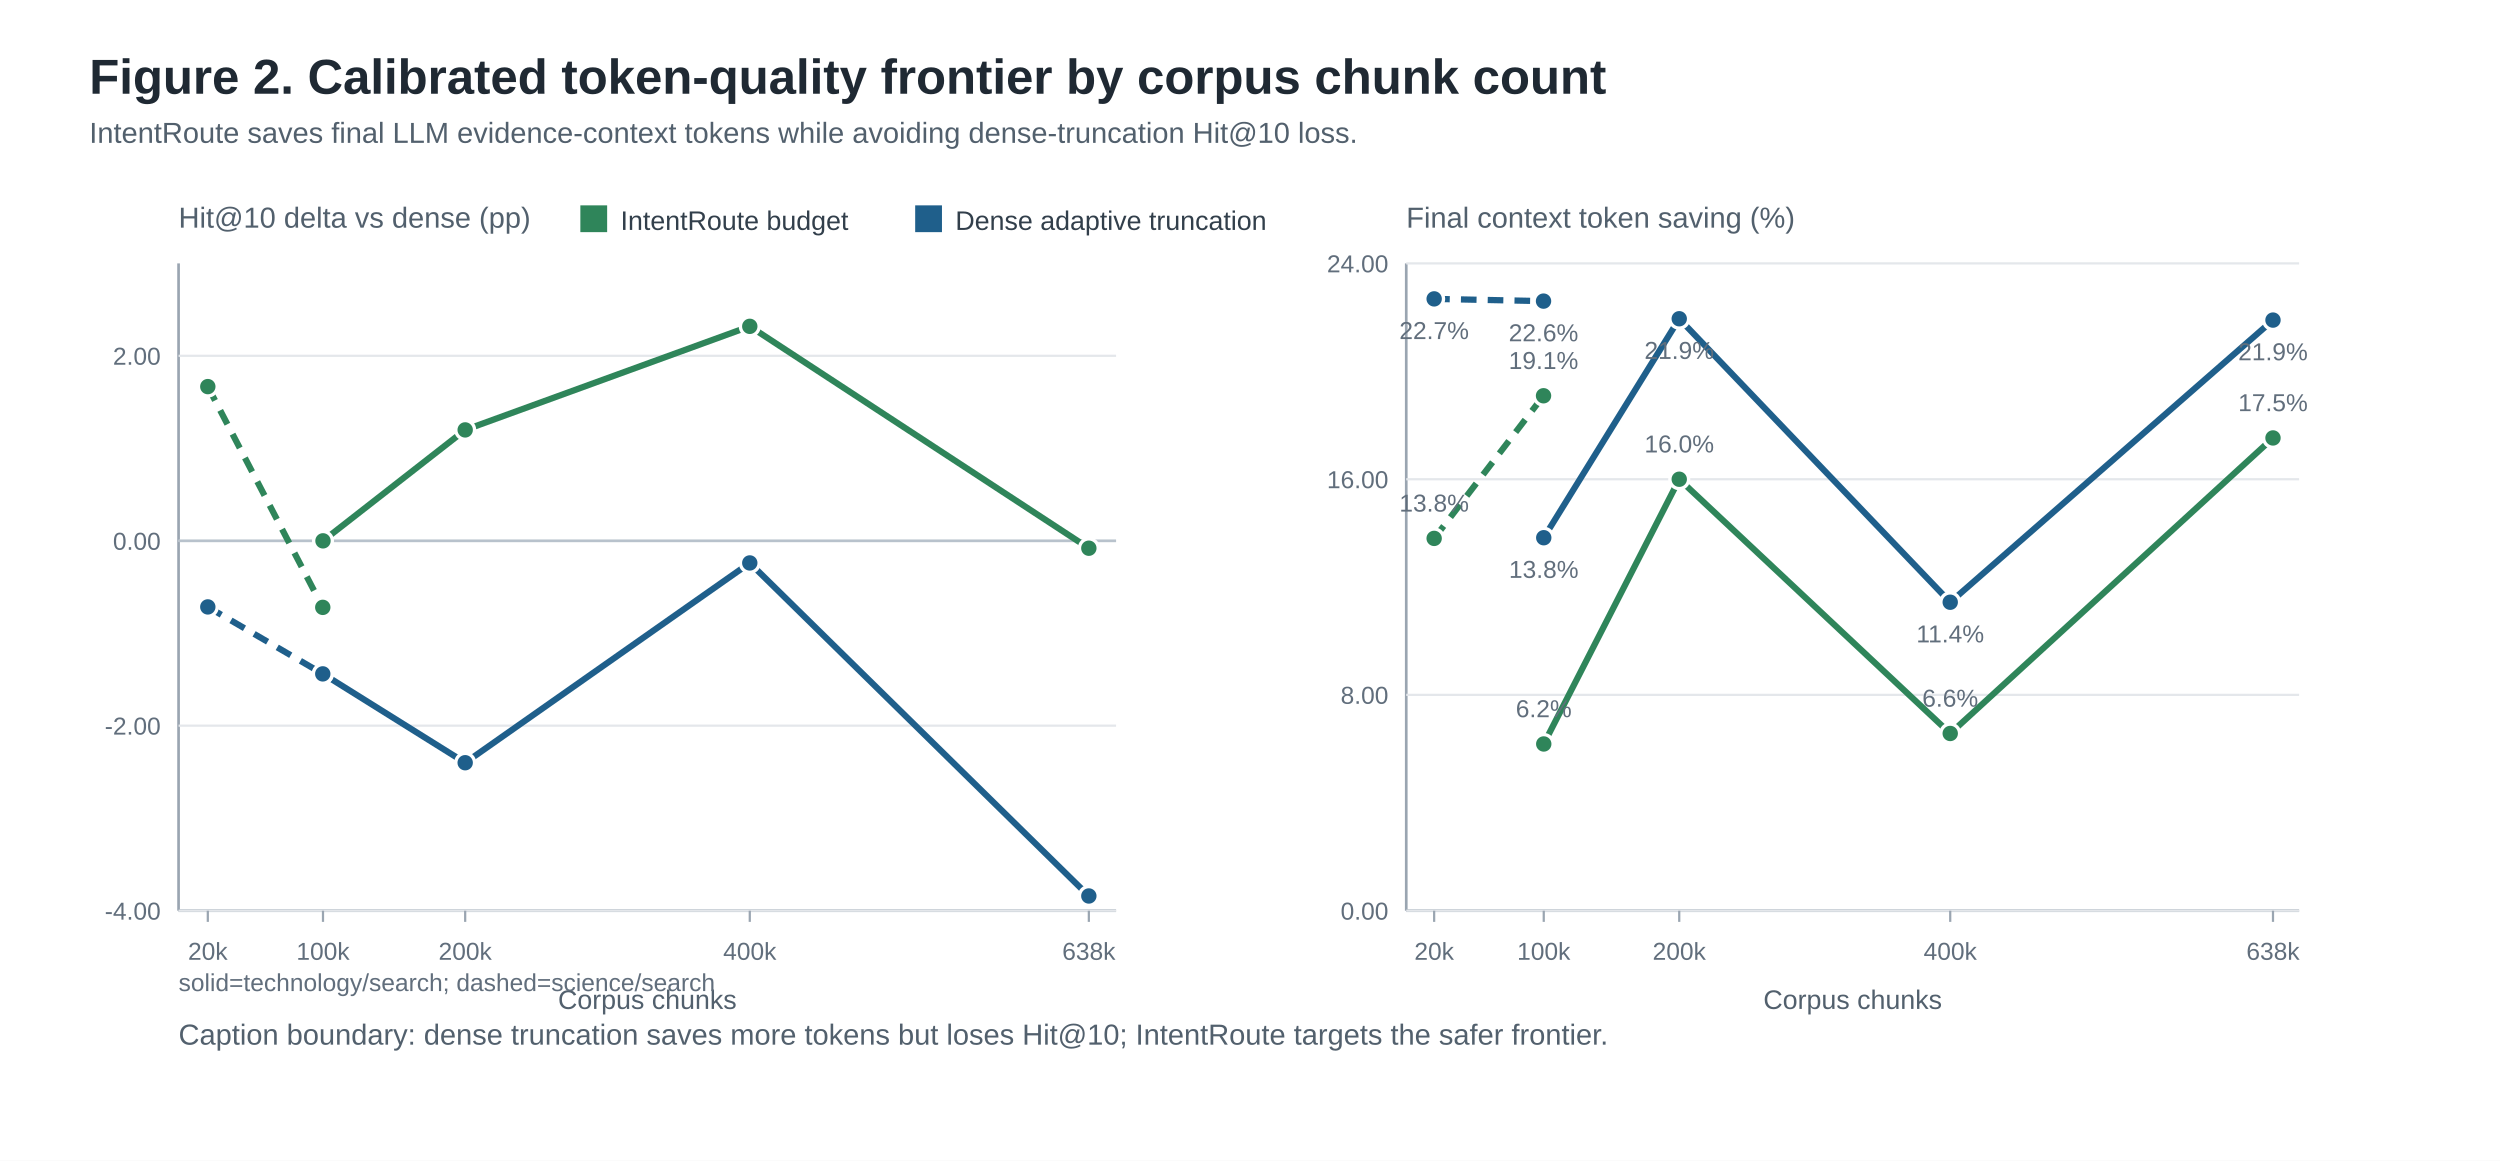
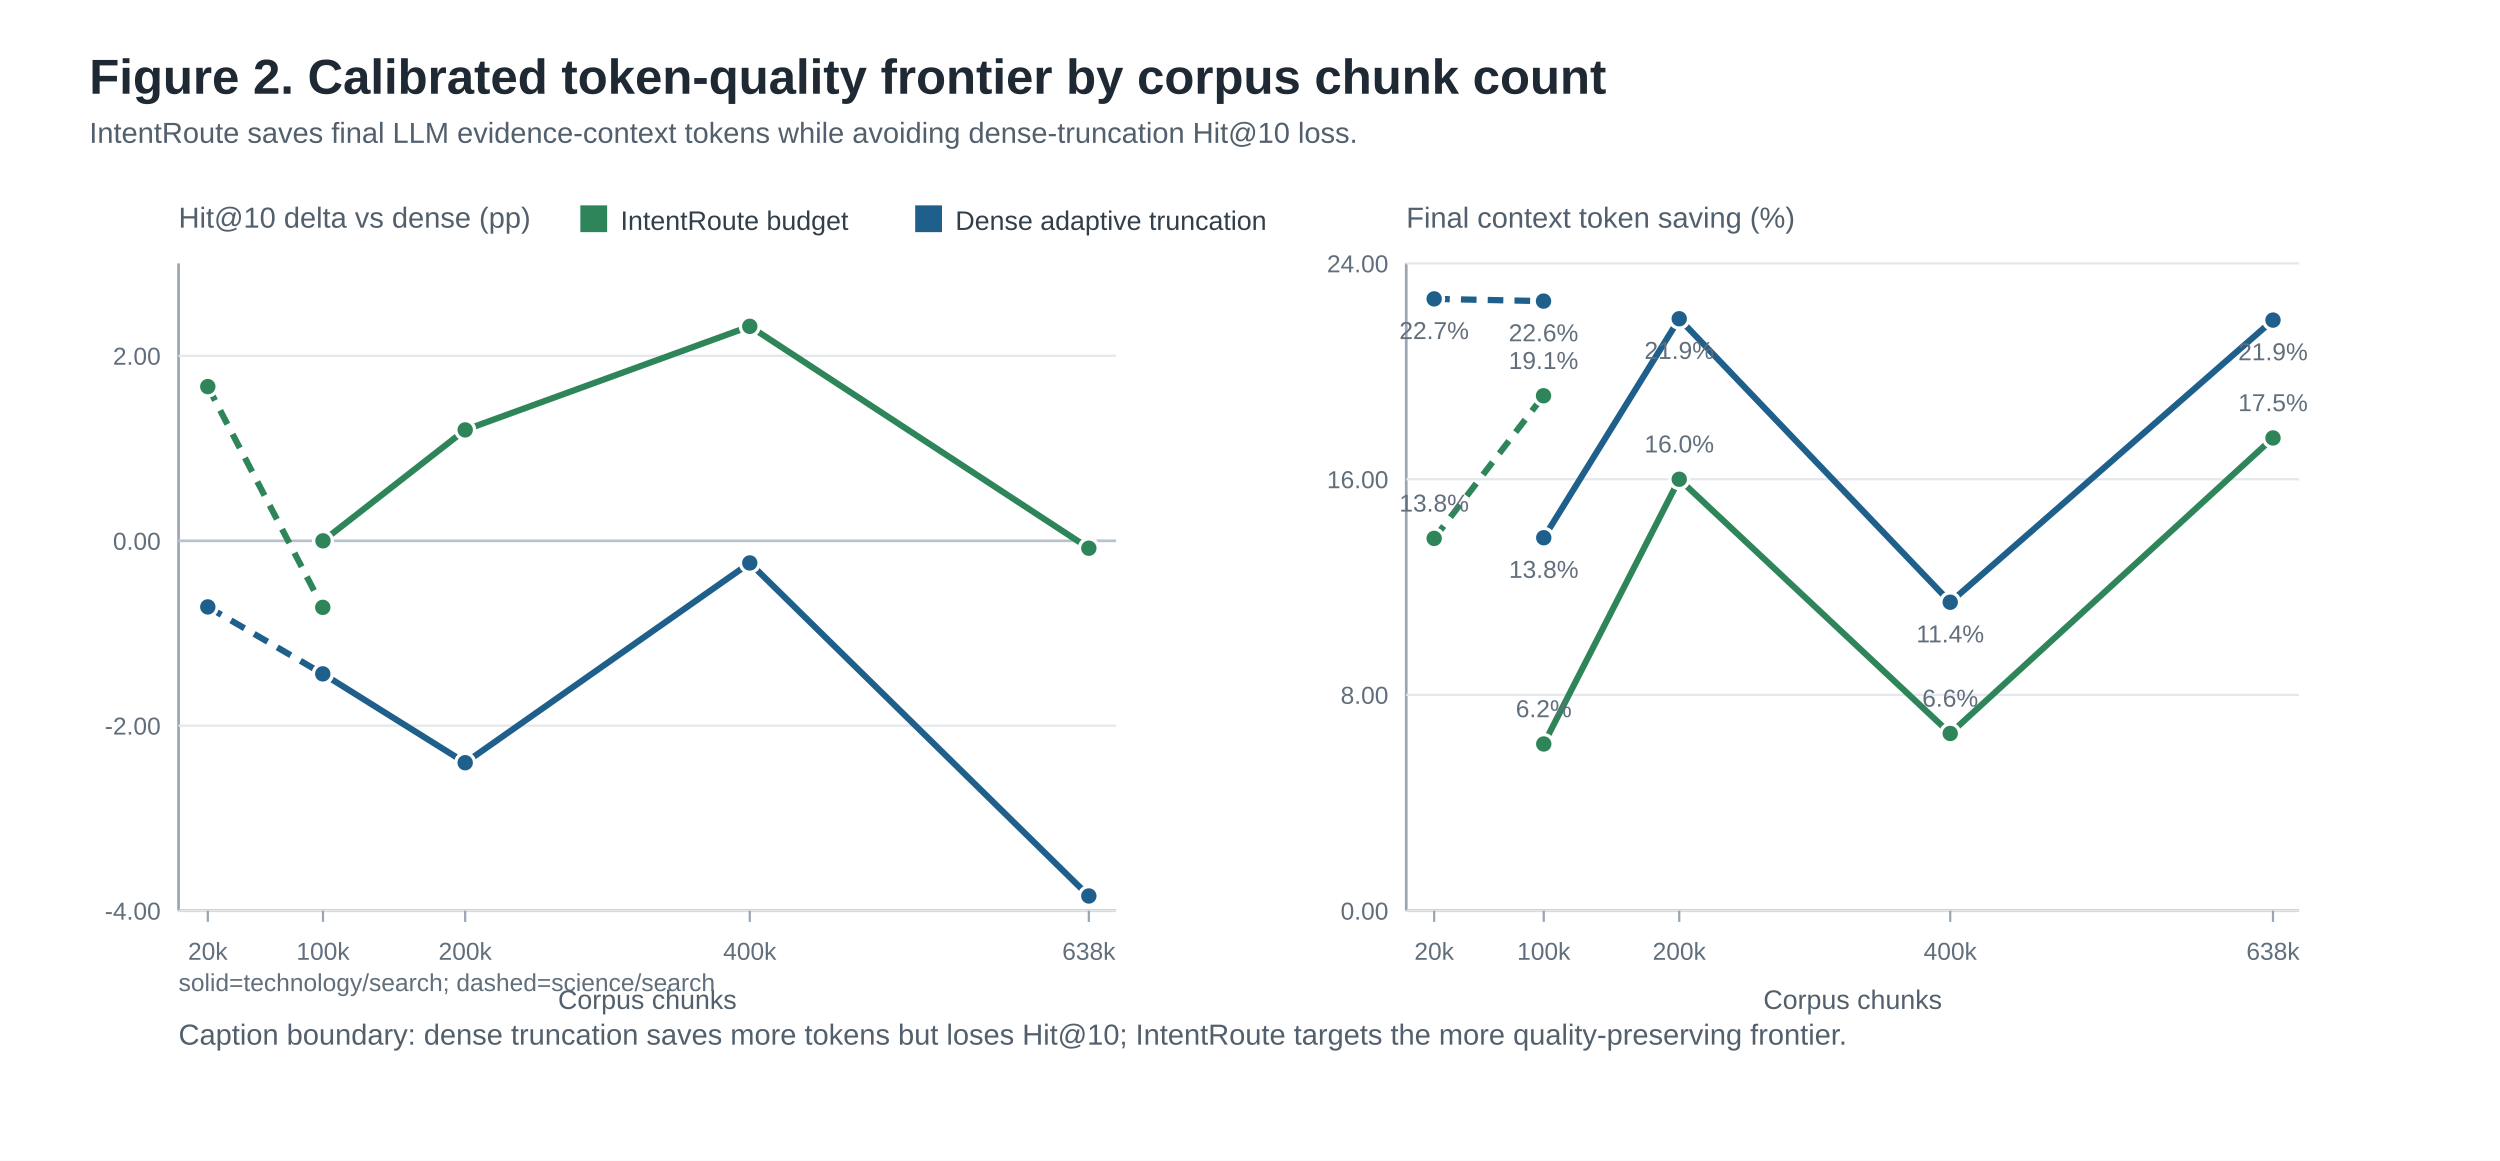
<svg xmlns="http://www.w3.org/2000/svg" width="1120" height="520" viewBox="0 0 1120 520" role="img">
  <defs>
    <marker id="arrow" markerWidth="10" markerHeight="10" refX="9" refY="3" orient="auto" markerUnits="strokeWidth">
      <path d="M0,0 L0,6 L9,3 z" fill="#425466" />
    </marker>
    <style>
text { font-family: Arial, Helvetica, sans-serif; fill: #1f2933; }
.title { font-size: 22px; font-weight: 700; }
.subtitle { font-size: 13px; fill: #52606d; }
.axis { stroke: #9aa5b1; stroke-width: 1; }
.grid { stroke: #e4e7eb; stroke-width: 1; }
.label { font-size: 12px; fill: #52606d; }
.tick { font-size: 11px; fill: #616e7c; }
.legend { font-size: 12px; fill: #323f4b; }
.box-title { font-size: 13px; font-weight: 700; }
.box-text { font-size: 11px; fill: #52606d; }
</style>
  </defs>
  <rect width="100%" height="100%" fill="#ffffff" />
  <text x="40.0" y="42.0" class="title" text-anchor="start">Figure 2. Calibrated token-quality frontier by corpus chunk count</text>
  <text x="40.0" y="64.0" class="subtitle" text-anchor="start">IntentRoute saves final LLM evidence-context tokens while avoiding dense-truncation Hit@10 loss.</text>
  <line x1="80.0" y1="118.0" x2="80.0" y2="408.0" stroke="#9aa5b1" stroke-width="1.2" />
  <line x1="80.0" y1="408.0" x2="500.0" y2="408.0" stroke="#9aa5b1" stroke-width="1.2" />
  <text x="80.0" y="102.0" class="subtitle" text-anchor="start">Hit@10 delta vs dense (pp)</text>
  <line x1="80.0" y1="408.0" x2="500.0" y2="408.0" stroke="#e4e7eb" stroke-width="1.0" />
  <text x="72.0" y="412.0" class="tick" text-anchor="end">-4.00</text>
  <line x1="80.0" y1="325.1" x2="500.0" y2="325.1" stroke="#e4e7eb" stroke-width="1.0" />
  <text x="72.0" y="329.1" class="tick" text-anchor="end">-2.00</text>
  <line x1="80.0" y1="242.3" x2="500.0" y2="242.3" stroke="#e4e7eb" stroke-width="1.0" />
  <text x="72.0" y="246.3" class="tick" text-anchor="end">0.00</text>
  <line x1="80.0" y1="159.4" x2="500.0" y2="159.4" stroke="#e4e7eb" stroke-width="1.0" />
  <text x="72.0" y="163.4" class="tick" text-anchor="end">2.00</text>
  <line x1="93.1" y1="408.0" x2="93.1" y2="413.0" stroke="#9aa5b1" stroke-width="1.0" />
  <text x="93.1" y="430.0" class="tick" text-anchor="middle">20k</text>
  <line x1="144.7" y1="408.0" x2="144.7" y2="413.0" stroke="#9aa5b1" stroke-width="1.0" />
  <text x="144.7" y="430.0" class="tick" text-anchor="middle">100k</text>
  <line x1="208.4" y1="408.0" x2="208.4" y2="413.0" stroke="#9aa5b1" stroke-width="1.0" />
  <text x="208.4" y="430.0" class="tick" text-anchor="middle">200k</text>
  <line x1="335.9" y1="408.0" x2="335.9" y2="413.0" stroke="#9aa5b1" stroke-width="1.0" />
  <text x="335.9" y="430.0" class="tick" text-anchor="middle">400k</text>
  <line x1="487.8" y1="408.0" x2="487.8" y2="413.0" stroke="#9aa5b1" stroke-width="1.0" />
  <text x="487.8" y="430.0" class="tick" text-anchor="middle">638k</text>
  <text x="290.0" y="452.0" class="label" text-anchor="middle">Corpus chunks</text>
  <line x1="80.0" y1="242.3" x2="500.0" y2="242.3" stroke="#b8c2cc" stroke-width="1.2" />
  <polyline points="144.7,242.3 208.4,192.6 335.9,146.2 487.8,245.6" fill="none" stroke="#2f855a" stroke-width="2.8" />
  <polyline points="93.1,173.2 144.6,272.1" fill="none" stroke="#2f855a" stroke-width="2.8" stroke-dasharray="7 5" />
  <polyline points="144.7,301.9 208.4,341.7 335.9,252.2 487.8,401.4" fill="none" stroke="#1f5f8b" stroke-width="2.8" />
  <polyline points="93.1,271.9 144.6,301.9" fill="none" stroke="#1f5f8b" stroke-width="2.8" stroke-dasharray="7 5" />
  <circle cx="144.7" cy="242.3" r="4.2" fill="#2f855a" stroke="#ffffff" stroke-width="1.5" />
  <circle cx="208.4" cy="192.6" r="4.2" fill="#2f855a" stroke="#ffffff" stroke-width="1.5" />
  <circle cx="335.9" cy="146.2" r="4.2" fill="#2f855a" stroke="#ffffff" stroke-width="1.5" />
  <circle cx="487.8" cy="245.6" r="4.2" fill="#2f855a" stroke="#ffffff" stroke-width="1.5" />
  <circle cx="93.1" cy="173.2" r="4.2" fill="#2f855a" stroke="#ffffff" stroke-width="1.5" />
  <circle cx="144.6" cy="272.1" r="4.2" fill="#2f855a" stroke="#ffffff" stroke-width="1.5" />
  <circle cx="144.7" cy="301.9" r="4.2" fill="#1f5f8b" stroke="#ffffff" stroke-width="1.5" />
  <circle cx="208.4" cy="341.7" r="4.2" fill="#1f5f8b" stroke="#ffffff" stroke-width="1.5" />
  <circle cx="335.9" cy="252.2" r="4.2" fill="#1f5f8b" stroke="#ffffff" stroke-width="1.5" />
  <circle cx="487.8" cy="401.4" r="4.2" fill="#1f5f8b" stroke="#ffffff" stroke-width="1.5" />
  <circle cx="93.1" cy="271.9" r="4.2" fill="#1f5f8b" stroke="#ffffff" stroke-width="1.5" />
  <circle cx="144.6" cy="301.9" r="4.2" fill="#1f5f8b" stroke="#ffffff" stroke-width="1.5" />
  <rect x="260" y="92" width="12" height="12" fill="#2f855a" />
  <text x="278.0" y="103.0" class="legend" text-anchor="start">IntentRoute budget</text>
  <rect x="410" y="92" width="12" height="12" fill="#1f5f8b" />
  <text x="428.0" y="103.0" class="legend" text-anchor="start">Dense adaptive truncation</text>
  <text x="80.0" y="444.0" class="tick" text-anchor="start">solid=technology/search; dashed=science/search</text>
  <line x1="630.0" y1="118.0" x2="630.0" y2="408.0" stroke="#9aa5b1" stroke-width="1.2" />
  <line x1="630.0" y1="408.0" x2="1030.0" y2="408.0" stroke="#9aa5b1" stroke-width="1.2" />
  <text x="630.0" y="102.0" class="subtitle" text-anchor="start">Final context token saving (%)</text>
  <line x1="630.0" y1="408.0" x2="1030.0" y2="408.0" stroke="#e4e7eb" stroke-width="1.0" />
  <text x="622.0" y="412.0" class="tick" text-anchor="end">0.00</text>
  <line x1="630.0" y1="311.3" x2="1030.0" y2="311.3" stroke="#e4e7eb" stroke-width="1.0" />
  <text x="622.0" y="315.3" class="tick" text-anchor="end">8.00</text>
  <line x1="630.0" y1="214.7" x2="1030.0" y2="214.7" stroke="#e4e7eb" stroke-width="1.0" />
  <text x="622.0" y="218.7" class="tick" text-anchor="end">16.00</text>
  <line x1="630.0" y1="118.0" x2="1030.0" y2="118.0" stroke="#e4e7eb" stroke-width="1.0" />
  <text x="622.0" y="122.0" class="tick" text-anchor="end">24.00</text>
  <line x1="642.5" y1="408.0" x2="642.5" y2="413.0" stroke="#9aa5b1" stroke-width="1.0" />
  <text x="642.5" y="430.0" class="tick" text-anchor="middle">20k</text>
  <line x1="691.6" y1="408.0" x2="691.6" y2="413.0" stroke="#9aa5b1" stroke-width="1.0" />
  <text x="691.6" y="430.0" class="tick" text-anchor="middle">100k</text>
  <line x1="752.3" y1="408.0" x2="752.3" y2="413.0" stroke="#9aa5b1" stroke-width="1.0" />
  <text x="752.3" y="430.0" class="tick" text-anchor="middle">200k</text>
  <line x1="873.7" y1="408.0" x2="873.7" y2="413.0" stroke="#9aa5b1" stroke-width="1.0" />
  <text x="873.7" y="430.0" class="tick" text-anchor="middle">400k</text>
  <line x1="1018.3" y1="408.0" x2="1018.3" y2="413.0" stroke="#9aa5b1" stroke-width="1.0" />
  <text x="1018.3" y="430.0" class="tick" text-anchor="middle">638k</text>
  <text x="830.0" y="452.0" class="label" text-anchor="middle">Corpus chunks</text>
  <polyline points="691.6,333.3 752.3,214.7 873.7,328.6 1018.3,196.2" fill="none" stroke="#2f855a" stroke-width="2.8" />
  <polyline points="642.5,241.2 691.5,177.3" fill="none" stroke="#2f855a" stroke-width="2.8" stroke-dasharray="7 5" />
  <polyline points="691.6,240.9 752.3,142.8 873.7,269.8 1018.3,143.4" fill="none" stroke="#1f5f8b" stroke-width="2.8" />
  <polyline points="642.5,133.9 691.5,134.9" fill="none" stroke="#1f5f8b" stroke-width="2.8" stroke-dasharray="7 5" />
  <circle cx="691.6" cy="333.3" r="4.2" fill="#2f855a" stroke="#ffffff" stroke-width="1.5" />
  <text x="691.6" y="321.3" class="tick" text-anchor="middle">6.2%</text>
  <circle cx="752.3" cy="214.7" r="4.2" fill="#2f855a" stroke="#ffffff" stroke-width="1.5" />
  <text x="752.3" y="202.7" class="tick" text-anchor="middle">16.0%</text>
  <circle cx="873.7" cy="328.6" r="4.2" fill="#2f855a" stroke="#ffffff" stroke-width="1.5" />
  <text x="873.7" y="316.6" class="tick" text-anchor="middle">6.6%</text>
  <circle cx="1018.3" cy="196.2" r="4.2" fill="#2f855a" stroke="#ffffff" stroke-width="1.5" />
  <text x="1018.3" y="184.2" class="tick" text-anchor="middle">17.5%</text>
  <circle cx="642.5" cy="241.2" r="4.2" fill="#2f855a" stroke="#ffffff" stroke-width="1.5" />
  <text x="642.5" y="229.2" class="tick" text-anchor="middle">13.8%</text>
  <circle cx="691.5" cy="177.3" r="4.2" fill="#2f855a" stroke="#ffffff" stroke-width="1.5" />
  <text x="691.5" y="165.3" class="tick" text-anchor="middle">19.1%</text>
  <circle cx="691.6" cy="240.9" r="4.2" fill="#1f5f8b" stroke="#ffffff" stroke-width="1.5" />
  <text x="691.6" y="258.9" class="tick" text-anchor="middle">13.8%</text>
  <circle cx="752.3" cy="142.8" r="4.2" fill="#1f5f8b" stroke="#ffffff" stroke-width="1.5" />
  <text x="752.3" y="160.8" class="tick" text-anchor="middle">21.9%</text>
  <circle cx="873.7" cy="269.8" r="4.2" fill="#1f5f8b" stroke="#ffffff" stroke-width="1.5" />
  <text x="873.7" y="287.8" class="tick" text-anchor="middle">11.4%</text>
  <circle cx="1018.3" cy="143.4" r="4.2" fill="#1f5f8b" stroke="#ffffff" stroke-width="1.5" />
  <text x="1018.3" y="161.4" class="tick" text-anchor="middle">21.9%</text>
  <circle cx="642.5" cy="133.9" r="4.2" fill="#1f5f8b" stroke="#ffffff" stroke-width="1.5" />
  <text x="642.5" y="151.9" class="tick" text-anchor="middle">22.7%</text>
  <circle cx="691.5" cy="134.9" r="4.2" fill="#1f5f8b" stroke="#ffffff" stroke-width="1.5" />
  <text x="691.5" y="152.9" class="tick" text-anchor="middle">22.6%</text>
-   <text x="80.0" y="468.0" class="subtitle" text-anchor="start">Caption boundary: dense truncation saves more tokens but loses Hit@10; IntentRoute targets the safer frontier.</text>
+   <text x="80.0" y="468.0" class="subtitle" text-anchor="start">Caption boundary: dense truncation saves more tokens but loses Hit@10; IntentRoute targets the more quality-preserving frontier.</text>
</svg>
